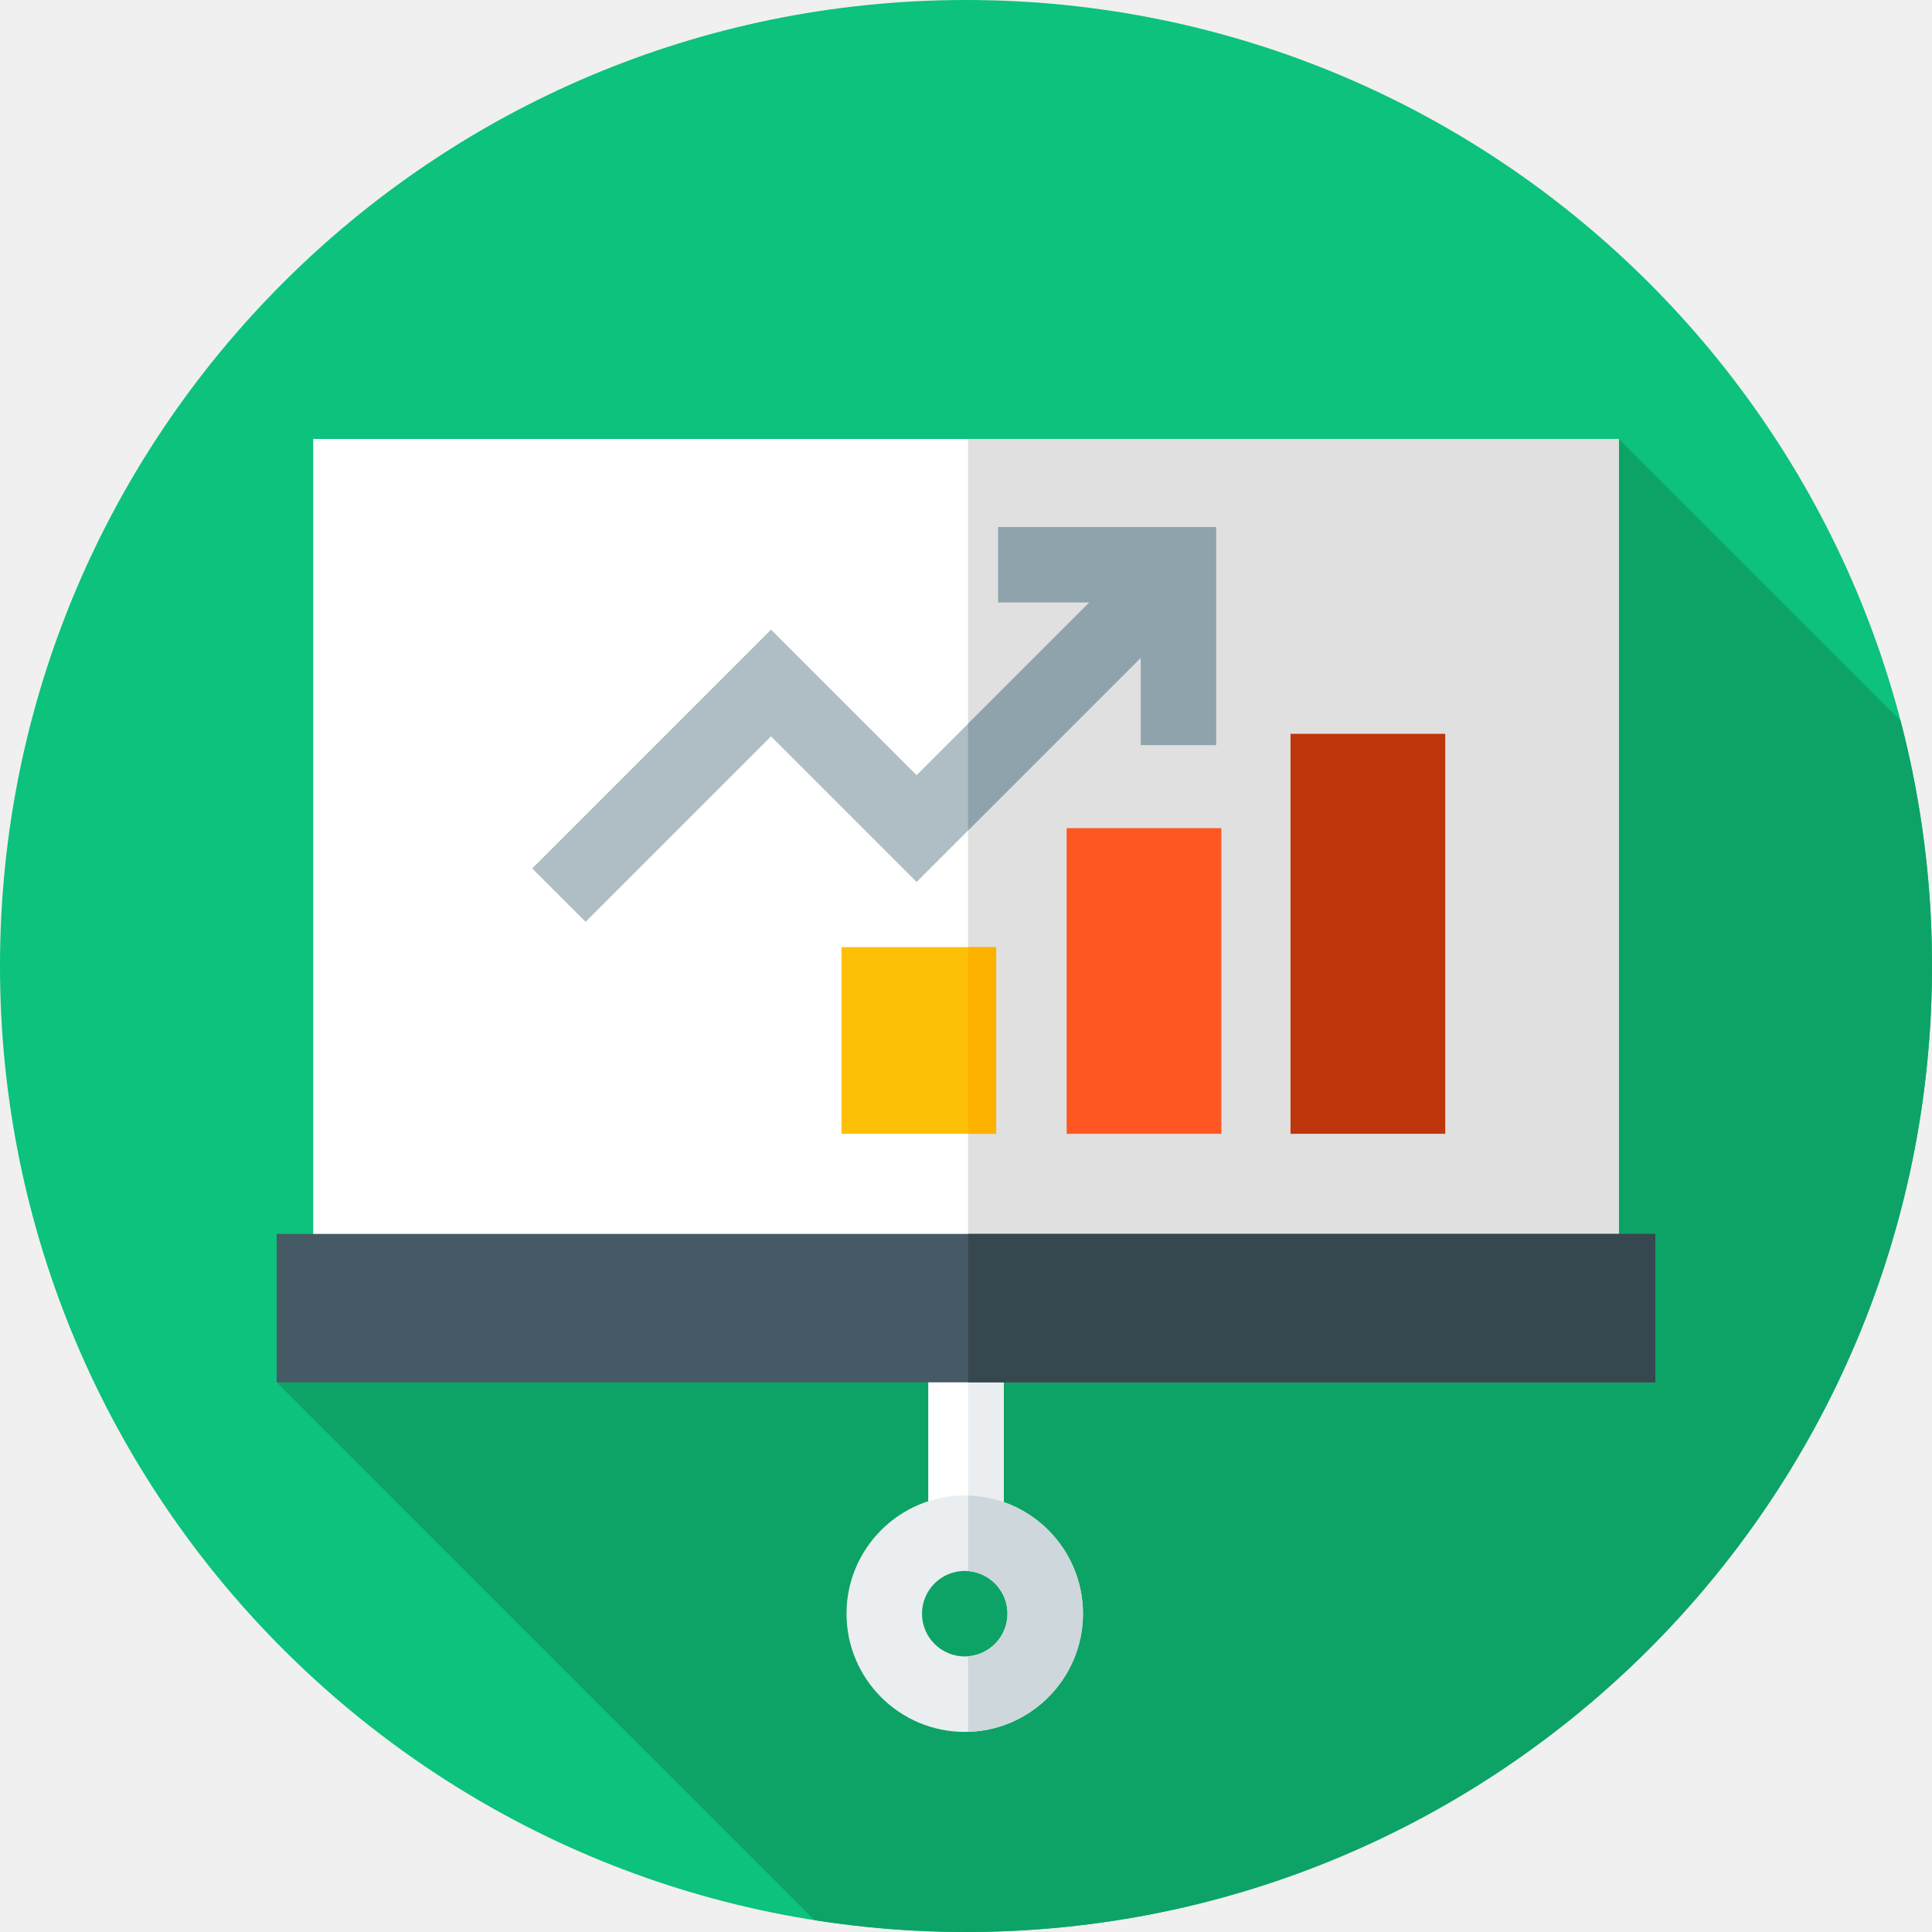
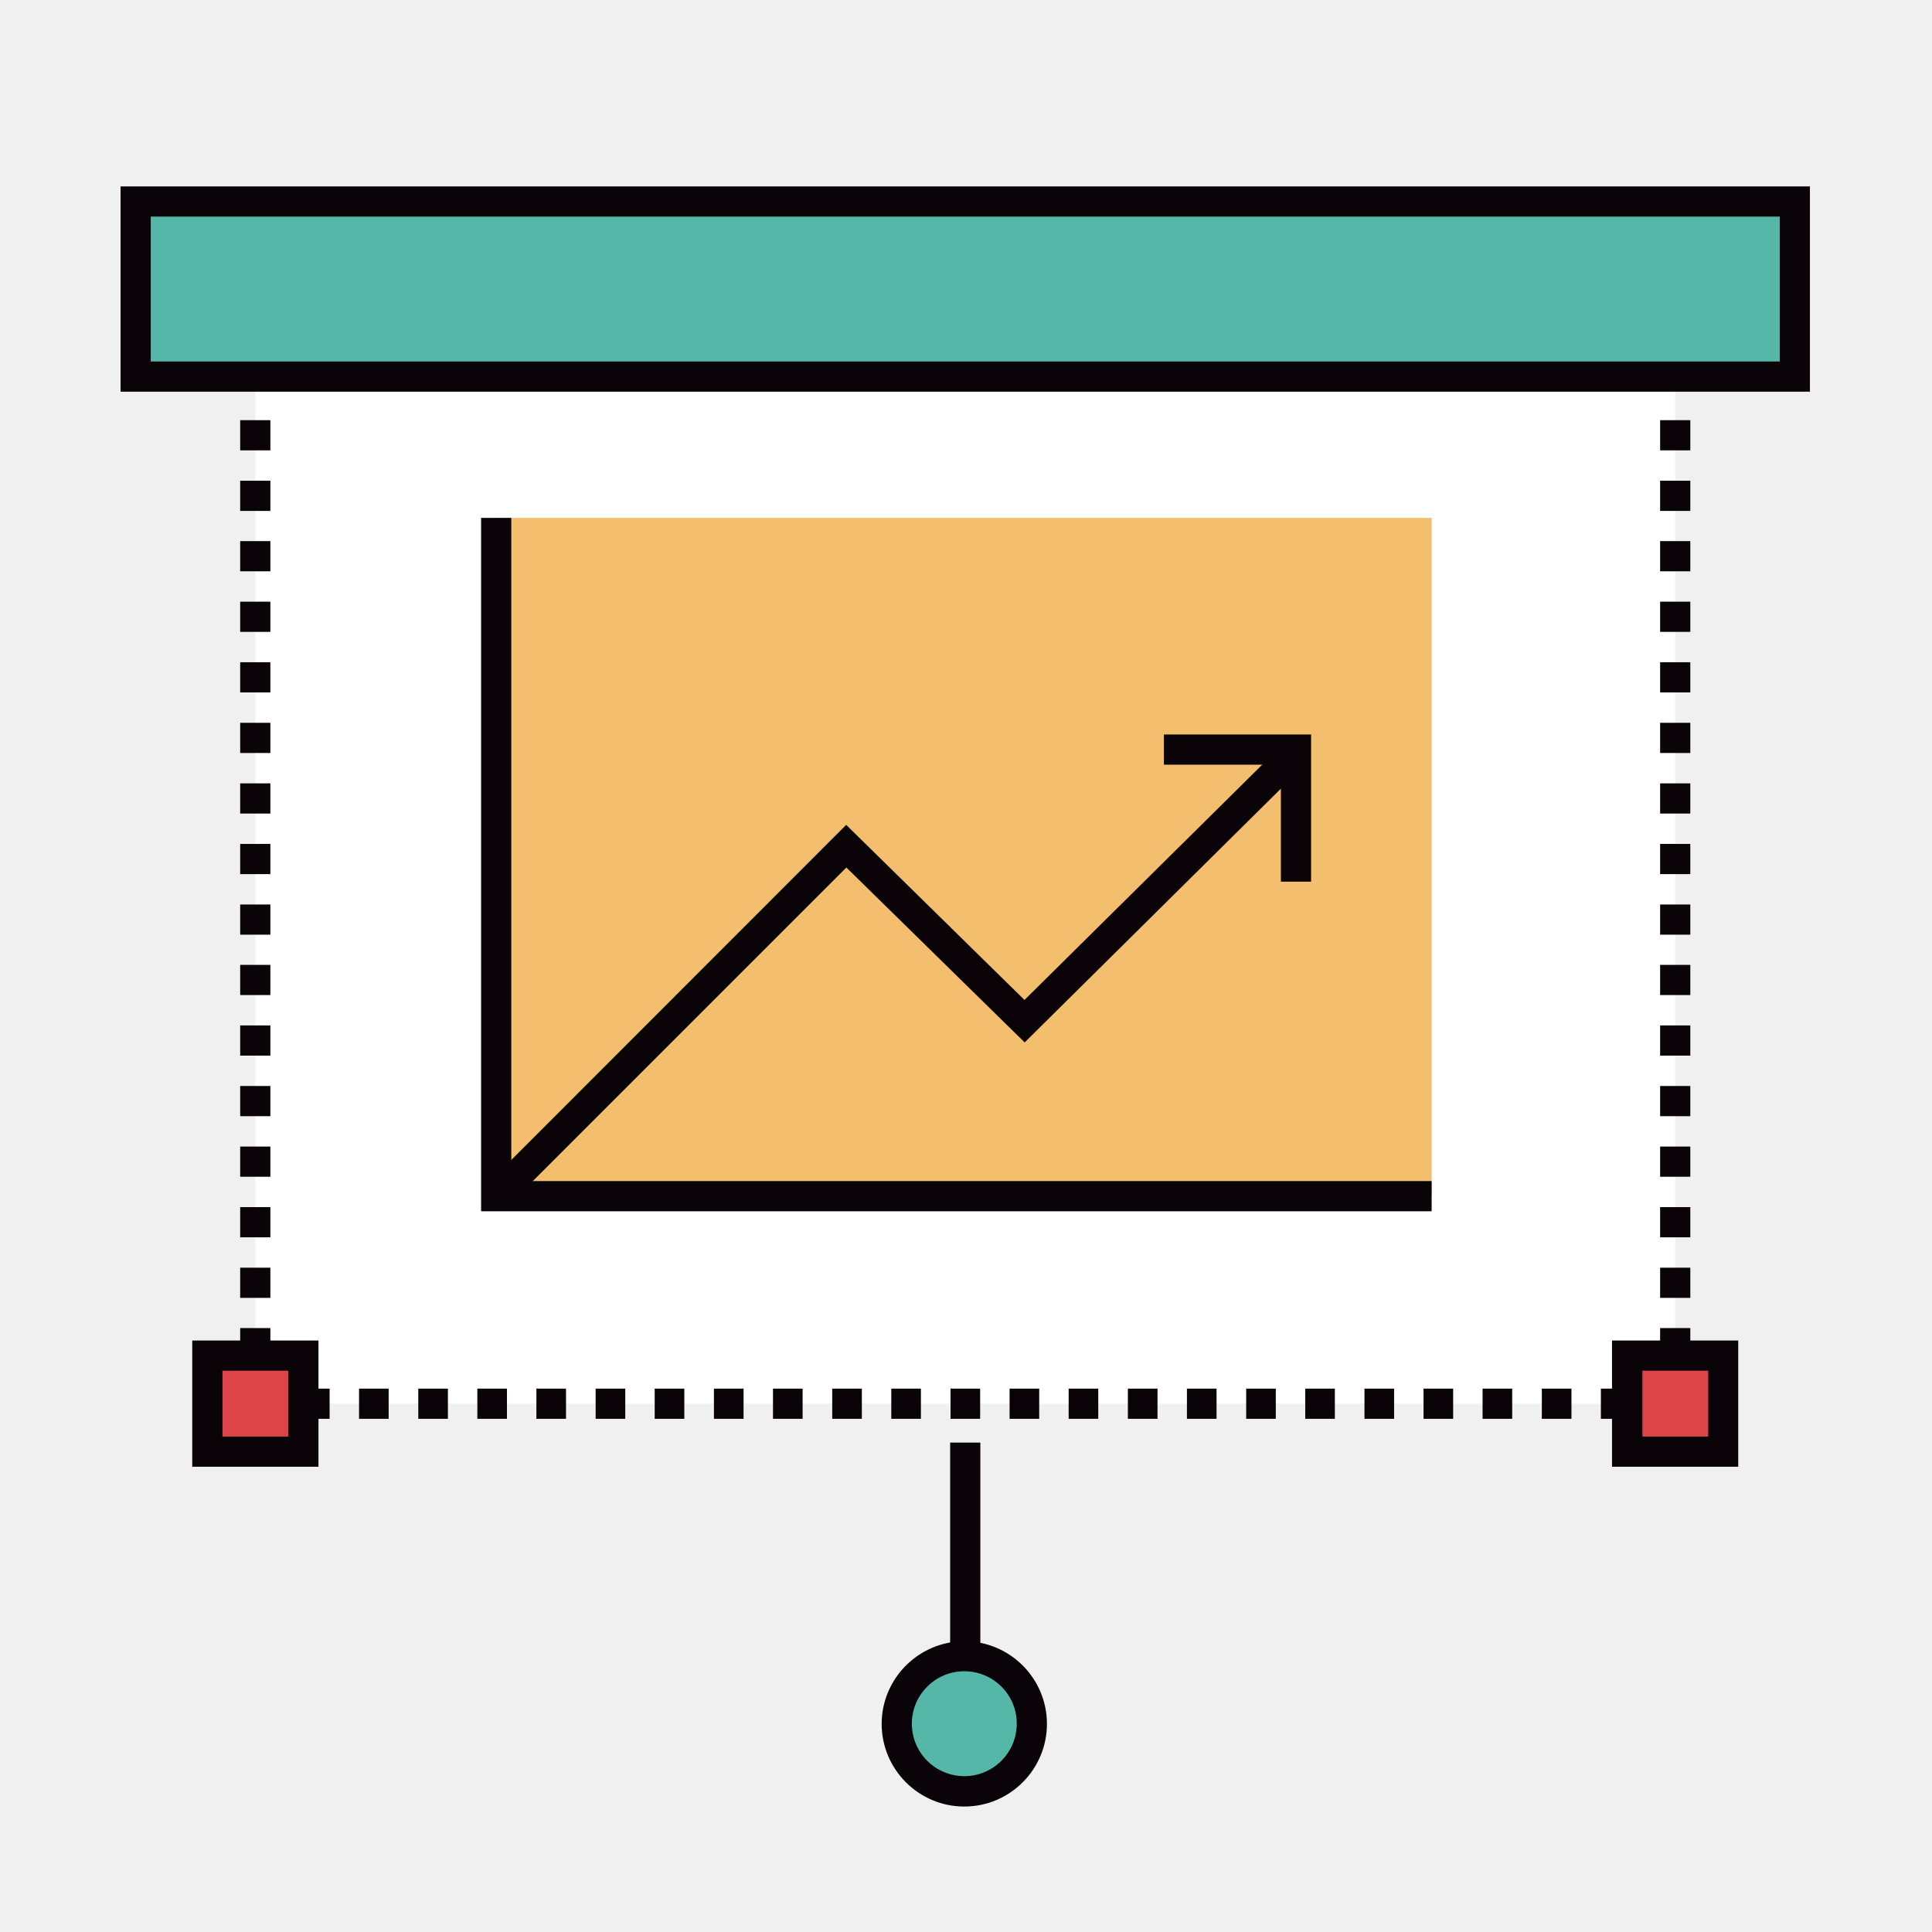
- <svg xmlns="http://www.w3.org/2000/svg" version="1.1" id="Capa_1" x="0px" y="0px" viewBox="0 0 512 512" style="enable-background:new 0 0 512 512;" xml:space="preserve" height="32" width="32">
-   <circle style="fill:#0CC27C;" cx="256" cy="256" r="256" />
-   <path style="fill:#0DA366;" d="M512,256c0-22.462-2.903-44.245-8.337-65.004L429,116.333l-355.667,250l142.526,142.526  C228.938,510.919,242.342,512,256,512C397.385,512,512,397.385,512,256z" />
-   <rect x="246" y="358.33" style="fill:#FFFFFF;" width="20" height="55.33" />
-   <rect x="256.55" y="358.33" style="fill:#EBEEF0;" width="9.452" height="55.33" />
-   <rect x="83" y="116.33" style="fill:#FFFFFF;" width="346" height="230.67" />
-   <rect x="256.55" y="116.33" style="fill:#E0E0E0;" width="172.45" height="230.67" />
-   <rect x="73.33" y="327" style="fill:#455A64;" width="365.33" height="39.33" />
-   <rect x="256.55" y="327" style="fill:#37474F;" width="182.12" height="39.33" />
-   <rect x="223" y="251" style="fill:#FEC007;" width="41" height="49.47" />
-   <rect x="256.55" y="251" style="fill:#FEB200;" width="7.451" height="49.47" />
-   <rect x="342" y="194.47" style="fill:#BE360C;" width="41" height="106" />
-   <rect x="282.67" y="219.47" style="fill:#FE5722;" width="41" height="81" />
-   <polygon style="fill:#AFBDC4;" points="155.188,244.288 141.045,230.145 204.333,166.858 242.908,205.433 300.952,147.388   315.095,161.53 242.908,233.717 204.333,195.142 " />
-   <polygon style="fill:#8FA3AD;" points="264.503,139.669 264.503,159.669 288.672,159.669 256.548,191.793 256.548,220.078   302.304,174.321 302.304,197.47 322.304,197.47 322.304,139.669 " />
-   <path style="fill:#EBEEF0;" d="M255.667,458.975c-17.277,0-31.333-14.056-31.333-31.333s14.056-31.333,31.333-31.333  S287,410.364,287,427.641S272.943,458.975,255.667,458.975z M255.667,416.308c-6.249,0-11.333,5.084-11.333,11.333  s5.084,11.333,11.333,11.333c6.249,0,11.333-5.084,11.333-11.333C267,421.392,261.916,416.308,255.667,416.308z" />
-   <path style="fill:#CED7DB;" d="M287,427.641c0-16.982-13.582-30.841-30.452-31.311v20.022c5.838,0.452,10.452,5.337,10.452,11.289  s-4.615,10.836-10.452,11.289v20.022C273.418,458.483,287,444.623,287,427.641z" />
-   <g />
-   <g />
-   <g />
-   <g />
-   <g />
-   <g />
-   <g />
-   <g />
-   <g />
-   <g />
-   <g />
-   <g />
-   <g />
-   <g />
-   <g />
+ <svg xmlns="http://www.w3.org/2000/svg" width="40px" height="40px" viewBox="0 0 1024 1024" class="icon" version="1.1">
+   <path d="M135.3 198.6h752.6V744H135.3z" fill="#FFFFFF" />
+   <path d="M879.9 736h16v16h-16zM864.2 752h-15.7v-16h15.7v16z m-31.3 0h-15.7v-16h15.7v16z m-31.4 0h-15.7v-16h15.7v16z m-31.3 0h-15.7v-16h15.7v16z m-31.3 0h-15.7v-16h15.7v16z m-31.4 0h-15.7v-16h15.7v16z m-31.3 0h-15.7v-16h15.7v16z m-31.4 0h-15.7v-16h15.7v16z m-31.3 0h-15.7v-16h15.7v16z m-31.4 0h-15.7v-16h15.7v16z m-31.3 0h-15.7v-16h15.7v16z m-31.3 0h-15.7v-16h15.7v16z m-31.4 0h-15.7v-16h15.7v16z m-31.3 0h-15.7v-16h15.7v16z m-31.4 0h-15.7v-16h15.7v16z m-31.3 0h-15.7v-16h15.7v16z m-31.4 0H347v-16h15.7v16z m-31.3 0h-15.7v-16h15.7v16z m-31.4 0h-15.7v-16H300v16z m-31.3 0H253v-16h15.7v16z m-31.3 0h-15.7v-16h15.7v16z m-31.4 0h-15.7v-16H206v16z m-31.3 0H159v-16h15.7v16zM127.3 736h16v16h-16zM143.3 719.9h-16v-16h16v16z m0-32h-16v-16h16v16z m0-32.1h-16v-16h16v16z m0-32.1h-16v-16h16v16z m0-32.1h-16v-16h16v16z m0-32.1h-16v-16h16v16z m0-32.1h-16v-16h16v16z m0-32h-16v-16h16v16z m0-32.1h-16v-16h16v16z m0-32.1h-16v-16h16v16z m0-32.1h-16v-16h16v16z m0-32.1h-16v-16h16v16z m0-32.1h-16v-16h16v16z m0-32.1h-16v-16h16v16z m0-32h-16v-16h16v16z m0-32.1h-16v-16h16v16zM127.3 190.6h16v16h-16zM864.2 206.6h-15.7v-16h15.7v16z m-31.3 0h-15.7v-16h15.7v16z m-31.4 0h-15.7v-16h15.7v16z m-31.3 0h-15.7v-16h15.7v16z m-31.3 0h-15.7v-16h15.7v16z m-31.4 0h-15.7v-16h15.7v16z m-31.3 0h-15.7v-16h15.7v16z m-31.4 0h-15.7v-16h15.7v16z m-31.3 0h-15.7v-16h15.7v16z m-31.4 0h-15.7v-16h15.7v16z m-31.3 0h-15.7v-16h15.7v16z m-31.3 0h-15.7v-16h15.7v16z m-31.4 0h-15.7v-16h15.7v16z m-31.3 0h-15.7v-16h15.7v16z m-31.4 0h-15.7v-16h15.7v16z m-31.3 0h-15.7v-16h15.7v16z m-31.4 0H347v-16h15.7v16z m-31.3 0h-15.7v-16h15.7v16z m-31.4 0h-15.7v-16H300v16z m-31.3 0H253v-16h15.7v16z m-31.3 0h-15.7v-16h15.7v16z m-31.4 0h-15.7v-16H206v16z m-31.3 0H159v-16h15.7v16zM879.9 190.6h16v16h-16zM895.9 719.9h-16v-16h16v16z m0-32h-16v-16h16v16z m0-32.1h-16v-16h16v16z m0-32.1h-16v-16h16v16z m0-32.1h-16v-16h16v16z m0-32.1h-16v-16h16v16z m0-32.1h-16v-16h16v16z m0-32h-16v-16h16v16z m0-32.1h-16v-16h16v16z m0-32.1h-16v-16h16v16z m0-32.1h-16v-16h16v16z m0-32.1h-16v-16h16v16z m0-32.1h-16v-16h16v16z m0-32.1h-16v-16h16v16z m0-32h-16v-16h16v16z m0-32.1h-16v-16h16v16z" fill="#0A0408" />
+   <path d="M263 274.5h495.8V634H263z" fill="#F4BE6F" />
+   <path d="M758.8 642H255V274.5h16V626h487.8zM503.6 764.6h16v137.2h-16z" fill="#0A0408" />
+   <path d="M511.1 913.7m-35.8 0a35.8 35.8 0 1 0 71.6 0 35.8 35.8 0 1 0-71.6 0Z" fill="#55B7A8" />
+   <path d="M511.1 957.5c-24.2 0-43.8-19.7-43.8-43.8s19.7-43.8 43.8-43.8c24.2 0 43.8 19.7 43.8 43.8s-19.6 43.8-43.8 43.8z m0-71.7c-15.4 0-27.8 12.5-27.8 27.8 0 15.4 12.5 27.8 27.8 27.8 15.4 0 27.8-12.5 27.8-27.8 0.1-15.3-12.4-27.8-27.8-27.8z" fill="#0A0408" />
+   <path d="M268.7 639.7l-11.3-11.3 191.1-191.2L543 530l135.1-133.7 11.2 11.4-146.2 144.8-94.5-92.7z" fill="#0A0408" />
+   <path d="M694.9 467.3h-16v-62h-62v-16h78z" fill="#0A0408" />
+   <path d="M71.9 106.8h879.4v92.8H71.9z" fill="#55B7A8" />
+   <path d="M959.3 207.6H63.9V98.8h895.4v108.8z m-879.4-16h863.4v-76.8H79.9v76.8z" fill="#0A0408" />
+   <path d="M109.9 718.5h50.9v50.9h-50.9z" fill="#DC444A" />
+   <path d="M168.8 777.4h-66.9v-66.9h66.9v66.9z m-50.9-16h34.9v-34.9h-34.9v34.9z" fill="#0A0408" />
+   <path d="M862.5 718.5h50.9v50.9h-50.9z" fill="#DC444A" />
+   <path d="M921.3 777.4h-66.9v-66.9h66.9v66.9z m-50.8-16h34.9v-34.9h-34.9v34.9z" fill="#0A0408" />
</svg>
